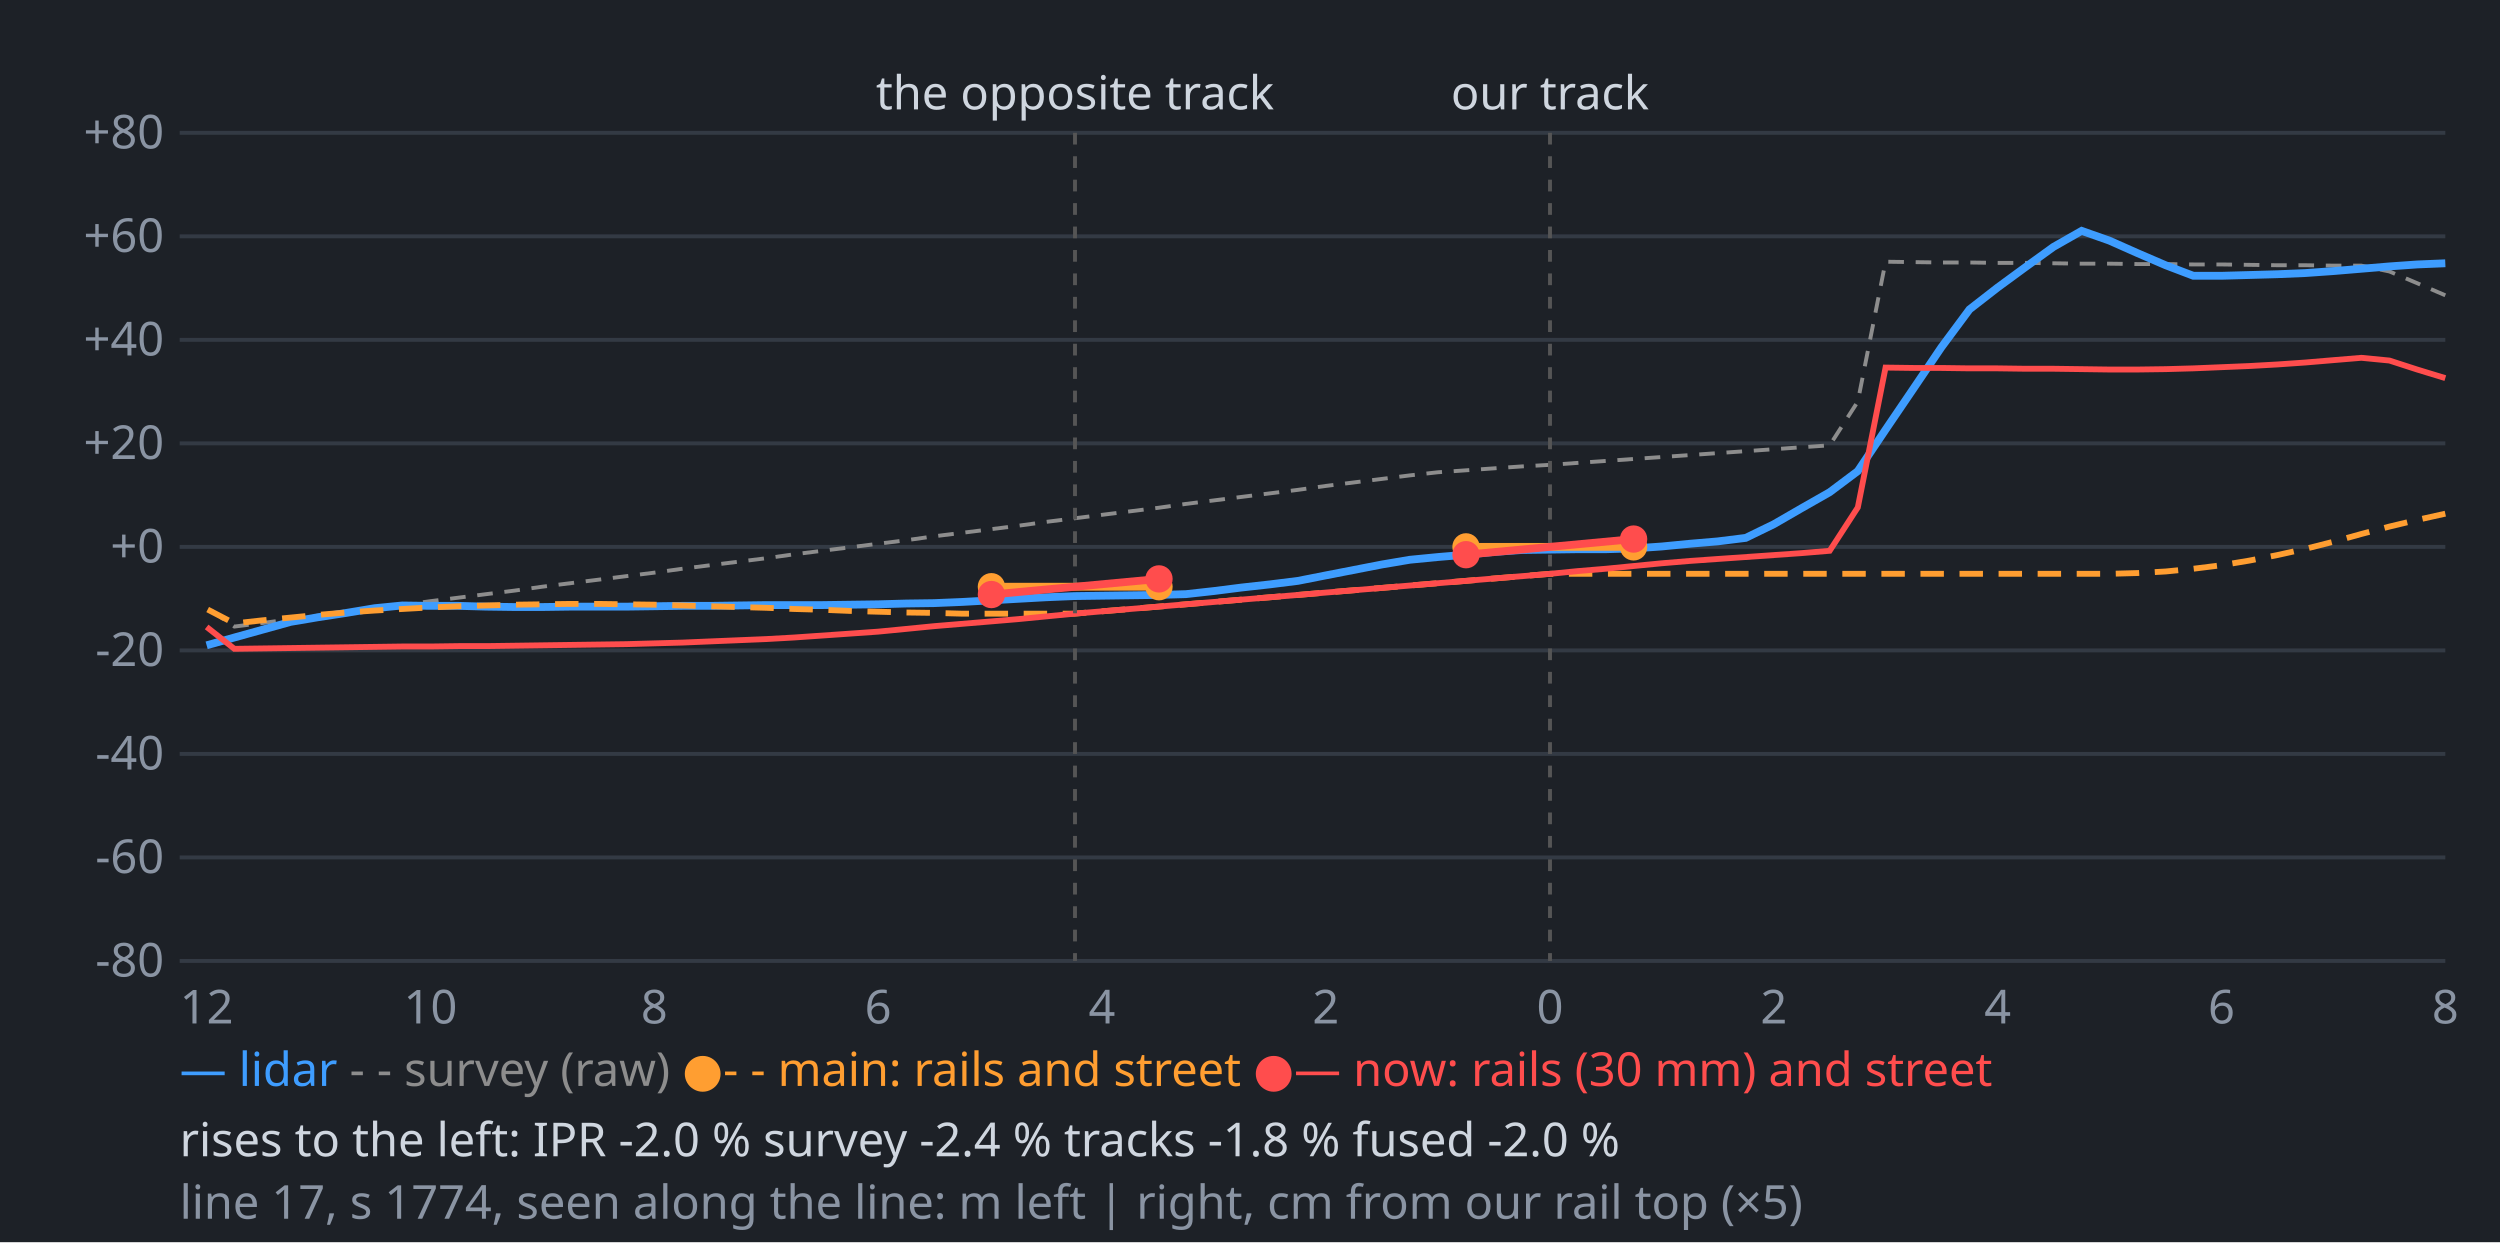
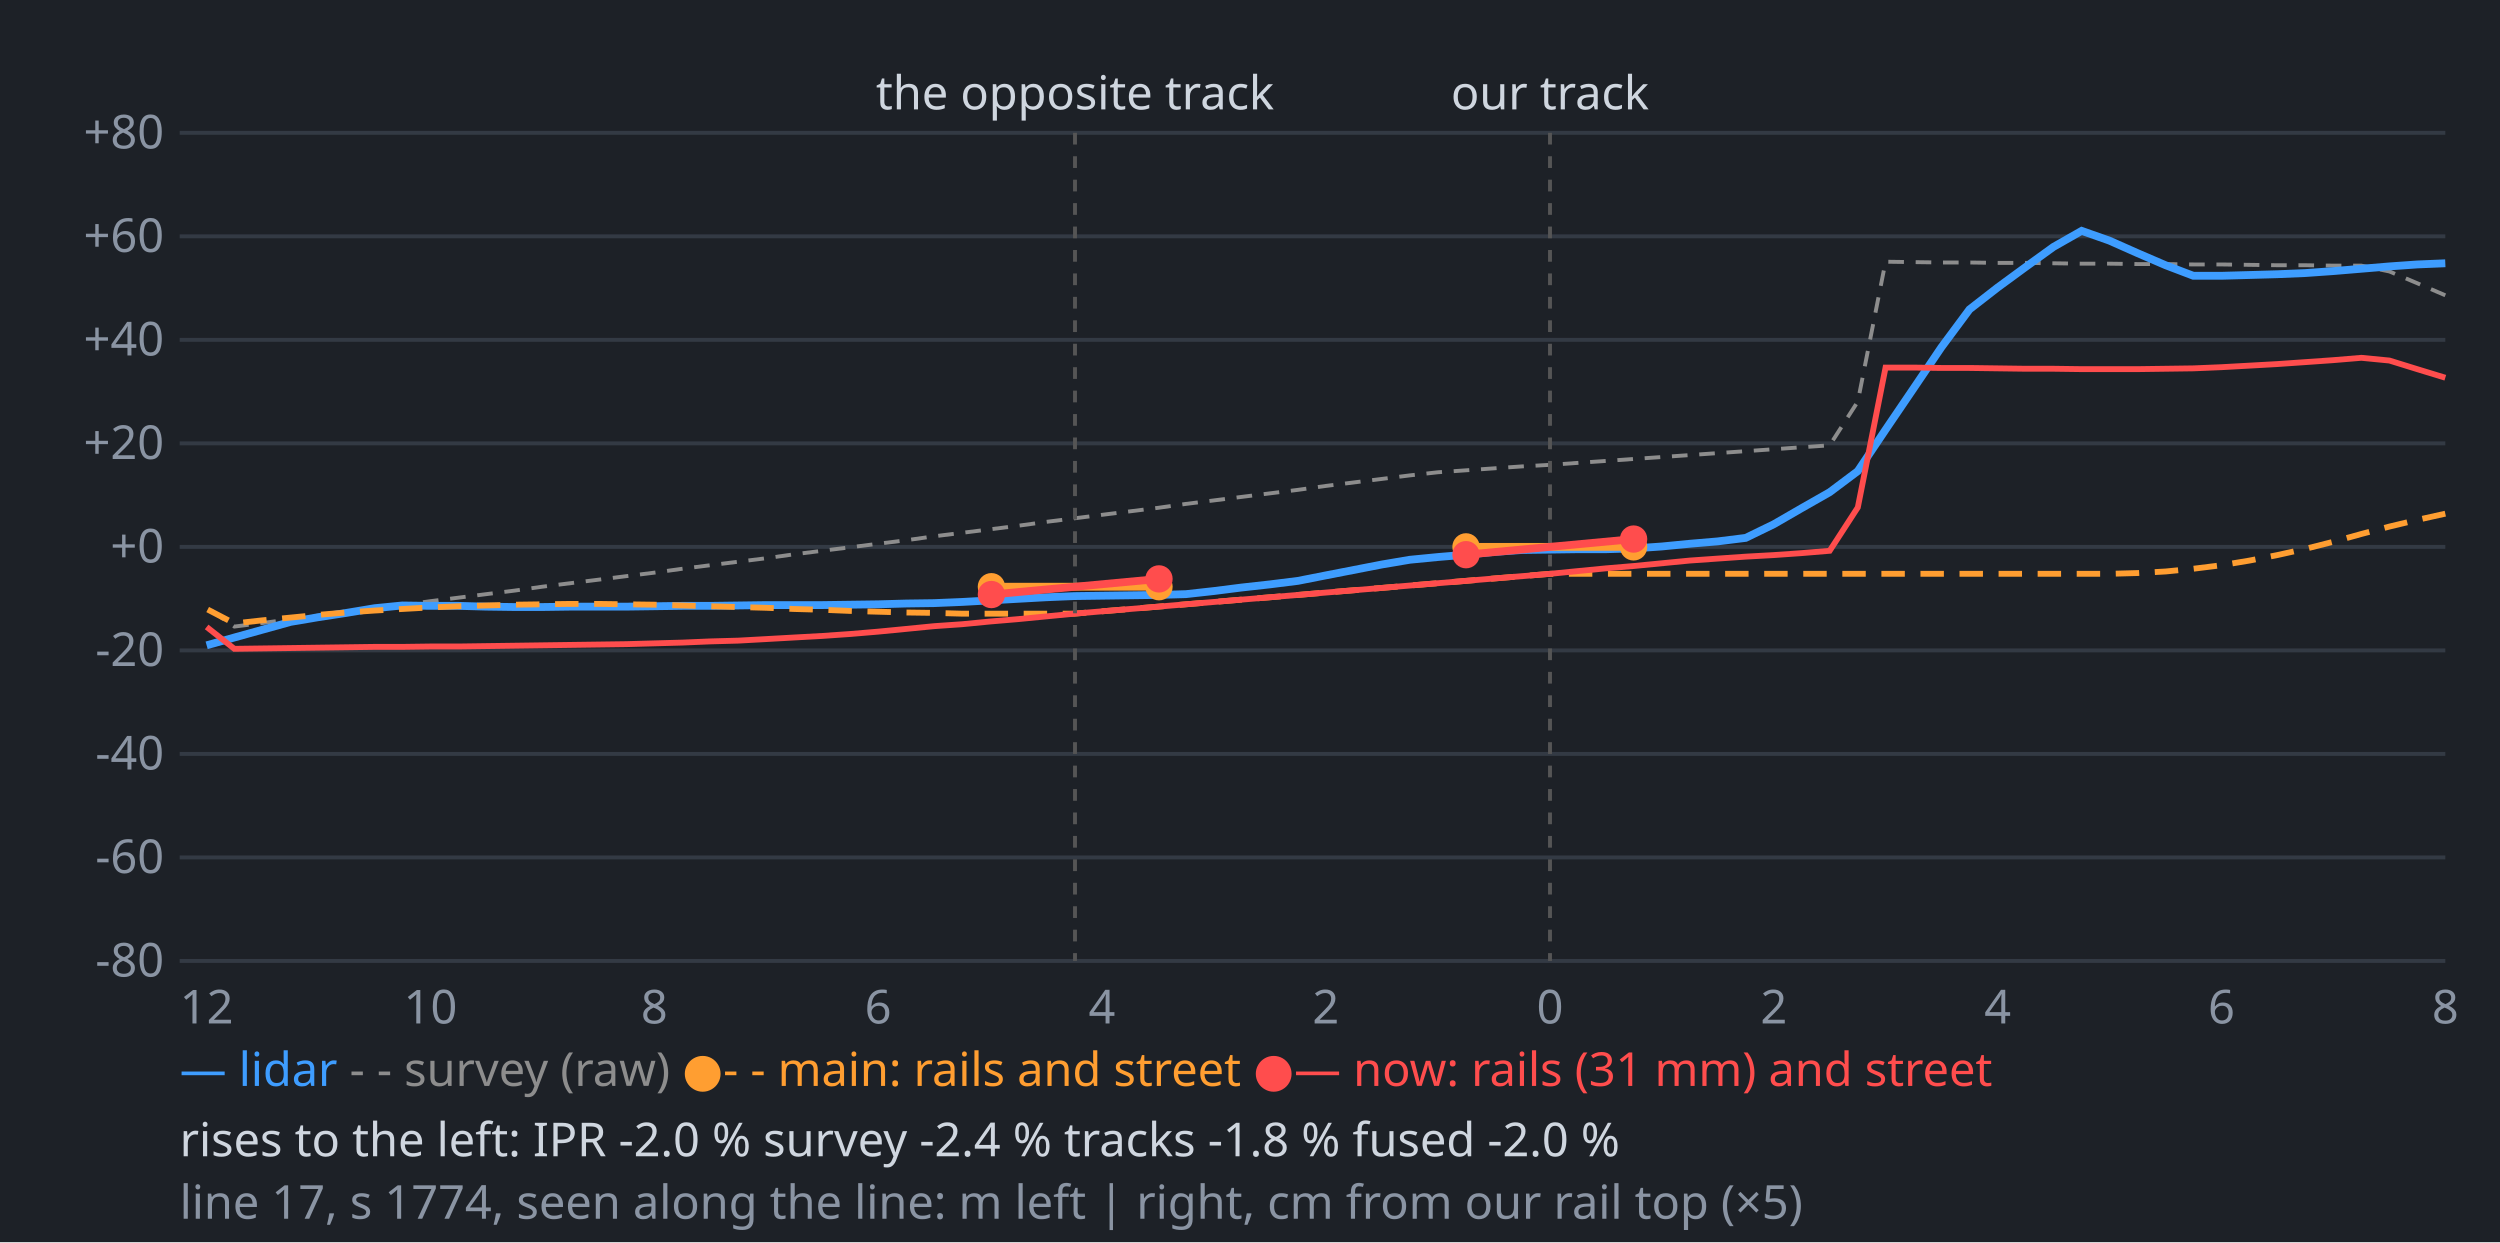
<svg xmlns="http://www.w3.org/2000/svg" viewBox="0 0 640 318" font-family="sans-serif" font-size="12">
  <rect width="640" height="318" fill="#1d2127" />
  <line x1="46" x2="626" y1="246.0" y2="246.0" stroke="#333a44" />
  <text x="42" y="250.0" fill="#8a94a3" text-anchor="end">-80</text>
  <line x1="46" x2="626" y1="219.5" y2="219.5" stroke="#333a44" />
  <text x="42" y="223.5" fill="#8a94a3" text-anchor="end">-60</text>
  <line x1="46" x2="626" y1="193.0" y2="193.0" stroke="#333a44" />
  <text x="42" y="197.0" fill="#8a94a3" text-anchor="end">-40</text>
  <line x1="46" x2="626" y1="166.5" y2="166.5" stroke="#333a44" />
  <text x="42" y="170.5" fill="#8a94a3" text-anchor="end">-20</text>
  <line x1="46" x2="626" y1="140.0" y2="140.0" stroke="#333a44" />
  <text x="42" y="144.0" fill="#8a94a3" text-anchor="end">+0</text>
  <line x1="46" x2="626" y1="113.5" y2="113.5" stroke="#333a44" />
  <text x="42" y="117.5" fill="#8a94a3" text-anchor="end">+20</text>
  <line x1="46" x2="626" y1="87.0" y2="87.0" stroke="#333a44" />
  <text x="42" y="91.0" fill="#8a94a3" text-anchor="end">+40</text>
  <line x1="46" x2="626" y1="60.5" y2="60.5" stroke="#333a44" />
  <text x="42" y="64.5" fill="#8a94a3" text-anchor="end">+60</text>
  <line x1="46" x2="626" y1="34.0" y2="34.0" stroke="#333a44" />
  <text x="42" y="38.0" fill="#8a94a3" text-anchor="end">+80</text>
  <text x="626.0" y="262" fill="#8a94a3" text-anchor="middle">8</text>
  <text x="568.7" y="262" fill="#8a94a3" text-anchor="middle">6</text>
  <text x="511.4" y="262" fill="#8a94a3" text-anchor="middle">4</text>
  <text x="454.1" y="262" fill="#8a94a3" text-anchor="middle">2</text>
  <text x="396.8" y="262" fill="#8a94a3" text-anchor="middle">0</text>
  <text x="339.4" y="262" fill="#8a94a3" text-anchor="middle">2</text>
  <text x="282.1" y="262" fill="#8a94a3" text-anchor="middle">4</text>
  <text x="224.8" y="262" fill="#8a94a3" text-anchor="middle">6</text>
  <text x="167.5" y="262" fill="#8a94a3" text-anchor="middle">8</text>
  <text x="110.2" y="262" fill="#8a94a3" text-anchor="middle">10</text>
  <text x="52.9" y="262" fill="#8a94a3" text-anchor="middle">12</text>
  <polyline fill="none" stroke="#8d8d8d" stroke-width="1" stroke-dasharray="4 3" points="626.0,75.6 618.8,72.5 611.7,69.5 604.5,68.0 597.3,68.0 590.2,67.9 583.0,67.9 575.9,67.8 568.7,67.7 561.5,67.7 554.4,67.6 547.2,67.6 540.0,67.5 532.9,67.5 525.7,67.4 518.5,67.3 511.4,67.3 504.2,67.2 497.0,67.2 489.9,67.1 482.7,67.0 475.6,102.8 468.4,114.0 461.2,114.5 454.1,115.0 446.9,115.5 439.7,116.0 432.6,116.5 425.4,117.0 418.2,117.5 411.1,118.0 403.9,118.5 396.8,119.0 389.6,119.4 382.4,119.9 375.3,120.4 368.1,120.9 360.9,121.7 353.8,122.6 346.6,123.5 339.4,124.4 332.3,125.4 325.1,126.3 317.9,127.2 310.8,128.1 303.6,129.0 296.5,130.0 289.3,130.9 282.1,131.8 275.0,132.7 267.8,133.6 260.6,134.6 253.5,135.5 246.3,136.4 239.1,137.3 232.0,138.3 224.8,139.2 217.7,140.1 210.5,141.0 203.3,141.9 196.2,142.9 189.0,143.8 181.8,144.7 174.7,145.6 167.5,146.6 160.3,147.5 153.2,148.4 146.0,149.3 138.8,150.2 131.7,151.2 124.5,152.1 117.4,153.0 110.2,153.9 103.0,154.9 95.9,155.8 88.7,156.7 81.5,157.6 74.4,158.5 67.2,159.5 60.0,160.4 52.9,155.5" />
  <polyline fill="none" stroke="#3e9dff" stroke-width="2" points="626.0,67.4 618.8,67.7 611.7,68.2 604.5,68.8 597.3,69.4 590.2,69.9 583.0,70.2 575.9,70.4 568.7,70.6 561.5,70.6 554.4,67.9 547.2,64.8 540.0,61.6 532.9,59.1 525.7,63.2 518.5,68.4 511.4,73.6 504.2,79.2 497.0,88.9 489.9,99.4 482.7,110.0 475.6,120.6 468.4,126.0 461.2,130.1 454.1,134.2 446.9,137.7 439.7,138.6 432.6,139.2 425.4,139.9 418.2,140.4 411.1,140.6 403.9,140.6 396.8,140.7 389.6,140.8 382.4,141.3 375.3,142.0 368.1,142.6 360.9,143.3 353.8,144.5 346.6,145.9 339.4,147.3 332.3,148.7 325.1,149.6 317.9,150.4 310.8,151.3 303.6,152.1 296.5,152.3 289.3,152.4 282.1,152.5 275.0,152.6 267.8,152.9 260.6,153.3 253.5,153.7 246.3,154.1 239.1,154.4 232.0,154.5 224.8,154.7 217.7,154.8 210.5,154.9 203.3,154.9 196.2,154.9 189.0,155.0 181.8,155.1 174.7,155.1 167.5,155.2 160.3,155.3 153.2,155.3 146.0,155.3 138.8,155.4 131.7,155.4 124.5,155.3 117.4,155.1 110.2,155.1 103.0,155.0 95.9,155.7 88.7,156.9 81.5,158.0 74.4,159.2 67.2,161.2 60.0,163.2 52.9,165.2" />
  <polyline fill="none" stroke="#ff9e31" stroke-width="1.5" stroke-dasharray="6 4" points="626.0,131.5 618.8,133.1 611.7,134.8 604.5,136.7 597.3,138.7 590.2,140.5 583.0,142.1 575.9,143.5 568.7,144.7 561.5,145.6 554.4,146.3 547.2,146.7 540.0,146.9 532.9,146.9 525.7,146.9 518.5,146.9 511.4,146.9 504.2,146.9 497.0,146.9 489.9,146.9 482.7,146.9 475.6,146.9 468.4,146.9 461.2,146.9 454.1,146.9 446.9,146.9 439.7,146.9 432.6,146.9 425.4,146.9 418.2,146.9 411.1,146.9 403.9,146.9 396.8,146.9 389.6,147.5 382.4,148.1 375.3,148.7 368.1,149.3 360.9,149.9 353.8,150.5 346.6,151.1 339.4,151.7 332.3,152.3 325.1,152.9 317.9,153.5 310.8,154.1 303.6,154.7 296.5,155.3 289.3,155.9 282.1,156.5 275.0,157.1 267.8,157.1 260.6,157.1 253.5,157.1 246.3,157.1 239.1,156.9 232.0,156.8 224.8,156.6 217.7,156.4 210.5,156.1 203.3,155.9 196.2,155.6 189.0,155.4 181.8,155.2 174.7,155.0 167.5,154.8 160.3,154.7 153.2,154.6 146.0,154.6 138.8,154.7 131.7,154.8 124.5,155.0 117.4,155.2 110.2,155.5 103.0,155.9 95.9,156.3 88.7,156.8 81.5,157.4 74.4,158.1 67.2,158.8 60.0,159.6 52.9,155.9" />
-   <polyline fill="none" stroke="#ff4d4d" stroke-width="1.5" points="626.0,96.8 618.8,94.6 611.7,92.3 604.5,91.6 597.3,92.2 590.2,92.8 583.0,93.3 575.9,93.7 568.7,94.0 561.5,94.3 554.4,94.5 547.2,94.6 540.0,94.6 532.9,94.5 525.7,94.4 518.5,94.4 511.4,94.3 504.2,94.3 497.0,94.2 489.9,94.2 482.7,94.1 475.6,129.9 468.4,141.0 461.2,141.6 454.1,142.1 446.9,142.6 439.7,143.1 432.6,143.6 425.4,144.2 418.2,144.9 411.1,145.6 403.9,146.2 396.8,146.9 389.6,147.5 382.4,148.1 375.3,148.7 368.1,149.3 360.9,149.9 353.8,150.5 346.6,151.1 339.4,151.7 332.3,152.3 325.1,152.9 317.9,153.5 310.8,154.1 303.6,154.7 296.5,155.3 289.3,155.9 282.1,156.5 275.0,157.1 267.8,157.8 260.6,158.5 253.5,159.1 246.3,159.7 239.1,160.3 232.0,161.0 224.8,161.7 217.7,162.2 210.5,162.7 203.3,163.2 196.2,163.6 189.0,163.9 181.8,164.2 174.7,164.5 167.5,164.7 160.3,164.9 153.2,165.0 146.0,165.1 138.8,165.2 131.7,165.3 124.5,165.4 117.4,165.4 110.2,165.5 103.0,165.5 95.9,165.6 88.7,165.7 81.5,165.8 74.4,165.9 67.2,166.0 60.0,166.1 52.9,160.5" />
+   <polyline fill="none" stroke="#ff4d4d" stroke-width="1.5" points="626.0,96.7 618.8,94.5 611.7,92.3 604.5,91.6 597.3,92.2 590.2,92.7 583.0,93.2 575.9,93.6 568.7,94.0 561.5,94.3 554.4,94.4 547.2,94.5 540.0,94.5 532.9,94.5 525.7,94.4 518.5,94.4 511.4,94.3 504.2,94.2 497.0,94.2 489.9,94.1 482.7,94.1 475.6,129.9 468.4,141.0 461.2,141.6 454.1,142.1 446.9,142.5 439.7,143.0 432.6,143.5 425.4,144.2 418.2,144.9 411.1,145.5 403.9,146.2 396.8,146.9 389.6,147.5 382.4,148.1 375.3,148.7 368.1,149.3 360.9,149.9 353.8,150.5 346.6,151.1 339.4,151.7 332.3,152.3 325.1,152.9 317.9,153.5 310.8,154.1 303.6,154.7 296.5,155.3 289.3,155.9 282.1,156.5 275.0,157.1 267.8,157.8 260.6,158.5 253.5,159.1 246.3,159.8 239.1,160.3 232.0,161.0 224.8,161.7 217.7,162.3 210.5,162.8 203.3,163.2 196.2,163.6 189.0,164.0 181.8,164.2 174.7,164.5 167.5,164.7 160.3,164.9 153.2,165.0 146.0,165.1 138.8,165.2 131.7,165.3 124.5,165.4 117.4,165.5 110.2,165.5 103.0,165.6 95.9,165.6 88.7,165.7 81.5,165.8 74.4,165.9 67.2,166.0 60.0,166.1 52.9,160.5" />
  <line x1="396.8" x2="396.8" y1="34" y2="246" stroke="#555" stroke-dasharray="3 3" />
  <text x="396.8" y="28" fill="#cfd6df" text-anchor="middle">our track</text>
  <line x1="375.3" y1="140.0" x2="418.2" y2="140.0" stroke="#ff9e31" stroke-width="2" />
  <circle cx="375.3" cy="140.0" r="3.5" fill="#ff9e31" />
  <circle cx="418.2" cy="140.0" r="3.5" fill="#ff9e31" />
  <line x1="375.3" y1="142.0" x2="418.2" y2="138.0" stroke="#ff4d4d" stroke-width="2" />
  <circle cx="375.3" cy="142.0" r="3.5" fill="#ff4d4d" />
  <circle cx="418.2" cy="138.0" r="3.5" fill="#ff4d4d" />
  <line x1="275.2" x2="275.2" y1="34" y2="246" stroke="#555" stroke-dasharray="3 3" />
  <text x="275.2" y="28" fill="#cfd6df" text-anchor="middle">the opposite track</text>
  <line x1="253.8" y1="150.2" x2="296.7" y2="150.2" stroke="#ff9e31" stroke-width="2" />
  <circle cx="253.8" cy="150.2" r="3.5" fill="#ff9e31" />
  <circle cx="296.7" cy="150.2" r="3.5" fill="#ff9e31" />
  <line x1="253.8" y1="152.2" x2="296.7" y2="148.2" stroke="#ff4d4d" stroke-width="2" />
  <circle cx="253.8" cy="152.2" r="3.5" fill="#ff4d4d" />
  <circle cx="296.7" cy="148.2" r="3.5" fill="#ff4d4d" />
  <text x="46" y="278" fill="#cfd6df">
    <tspan fill="#3e9dff">— lidar</tspan>
    <tspan fill="#8d8d8d">- - survey (raw)</tspan>
    <tspan fill="#ff9e31">●- - main: rails and street</tspan>
-     <tspan fill="#ff4d4d">●— now: rails (30 mm) and street</tspan>
+     <tspan fill="#ff4d4d">●— now: rails (31 mm) and street</tspan>
  </text>
  <text x="46" y="312" fill="#8a94a3">line 17, s 1774, seen along the line: m left | right, cm from our rail top (×5)</text>
  <text x="46" y="296" fill="#cfd6df">rises to the left: IPR -2.0 %  survey -2.4 %  tracks -1.8 %  fused -2.0 %</text>
</svg>
